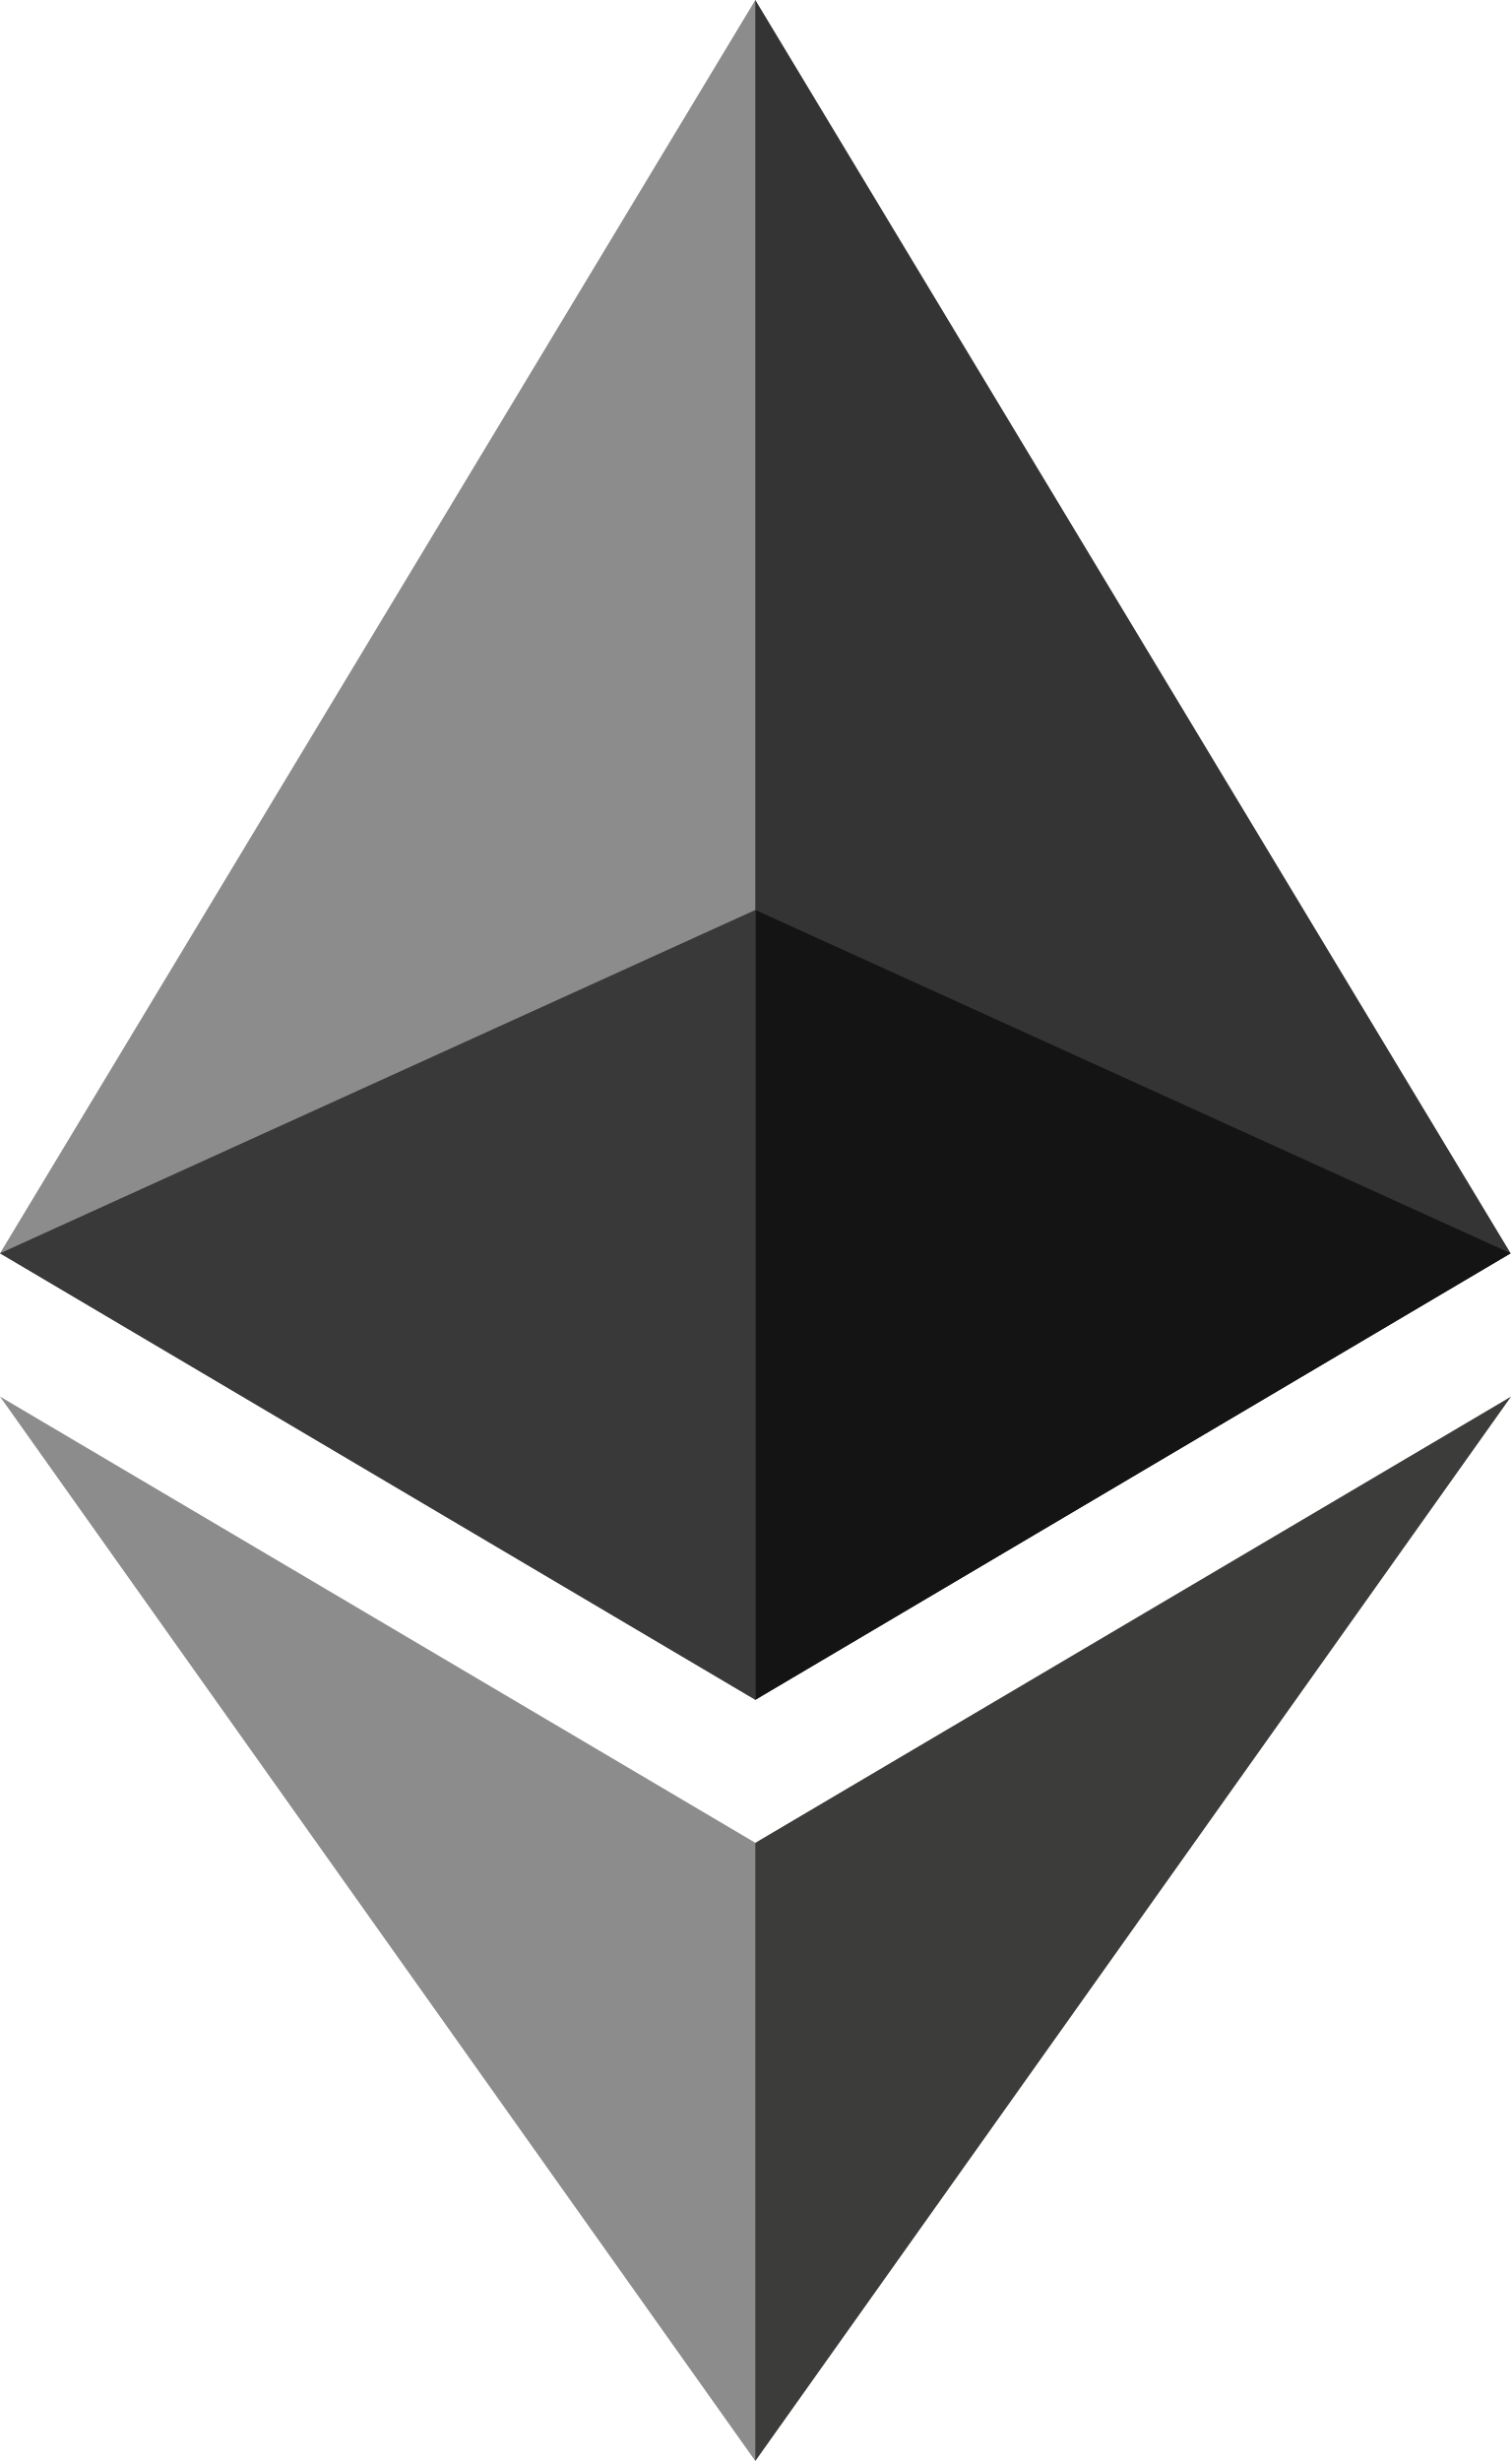
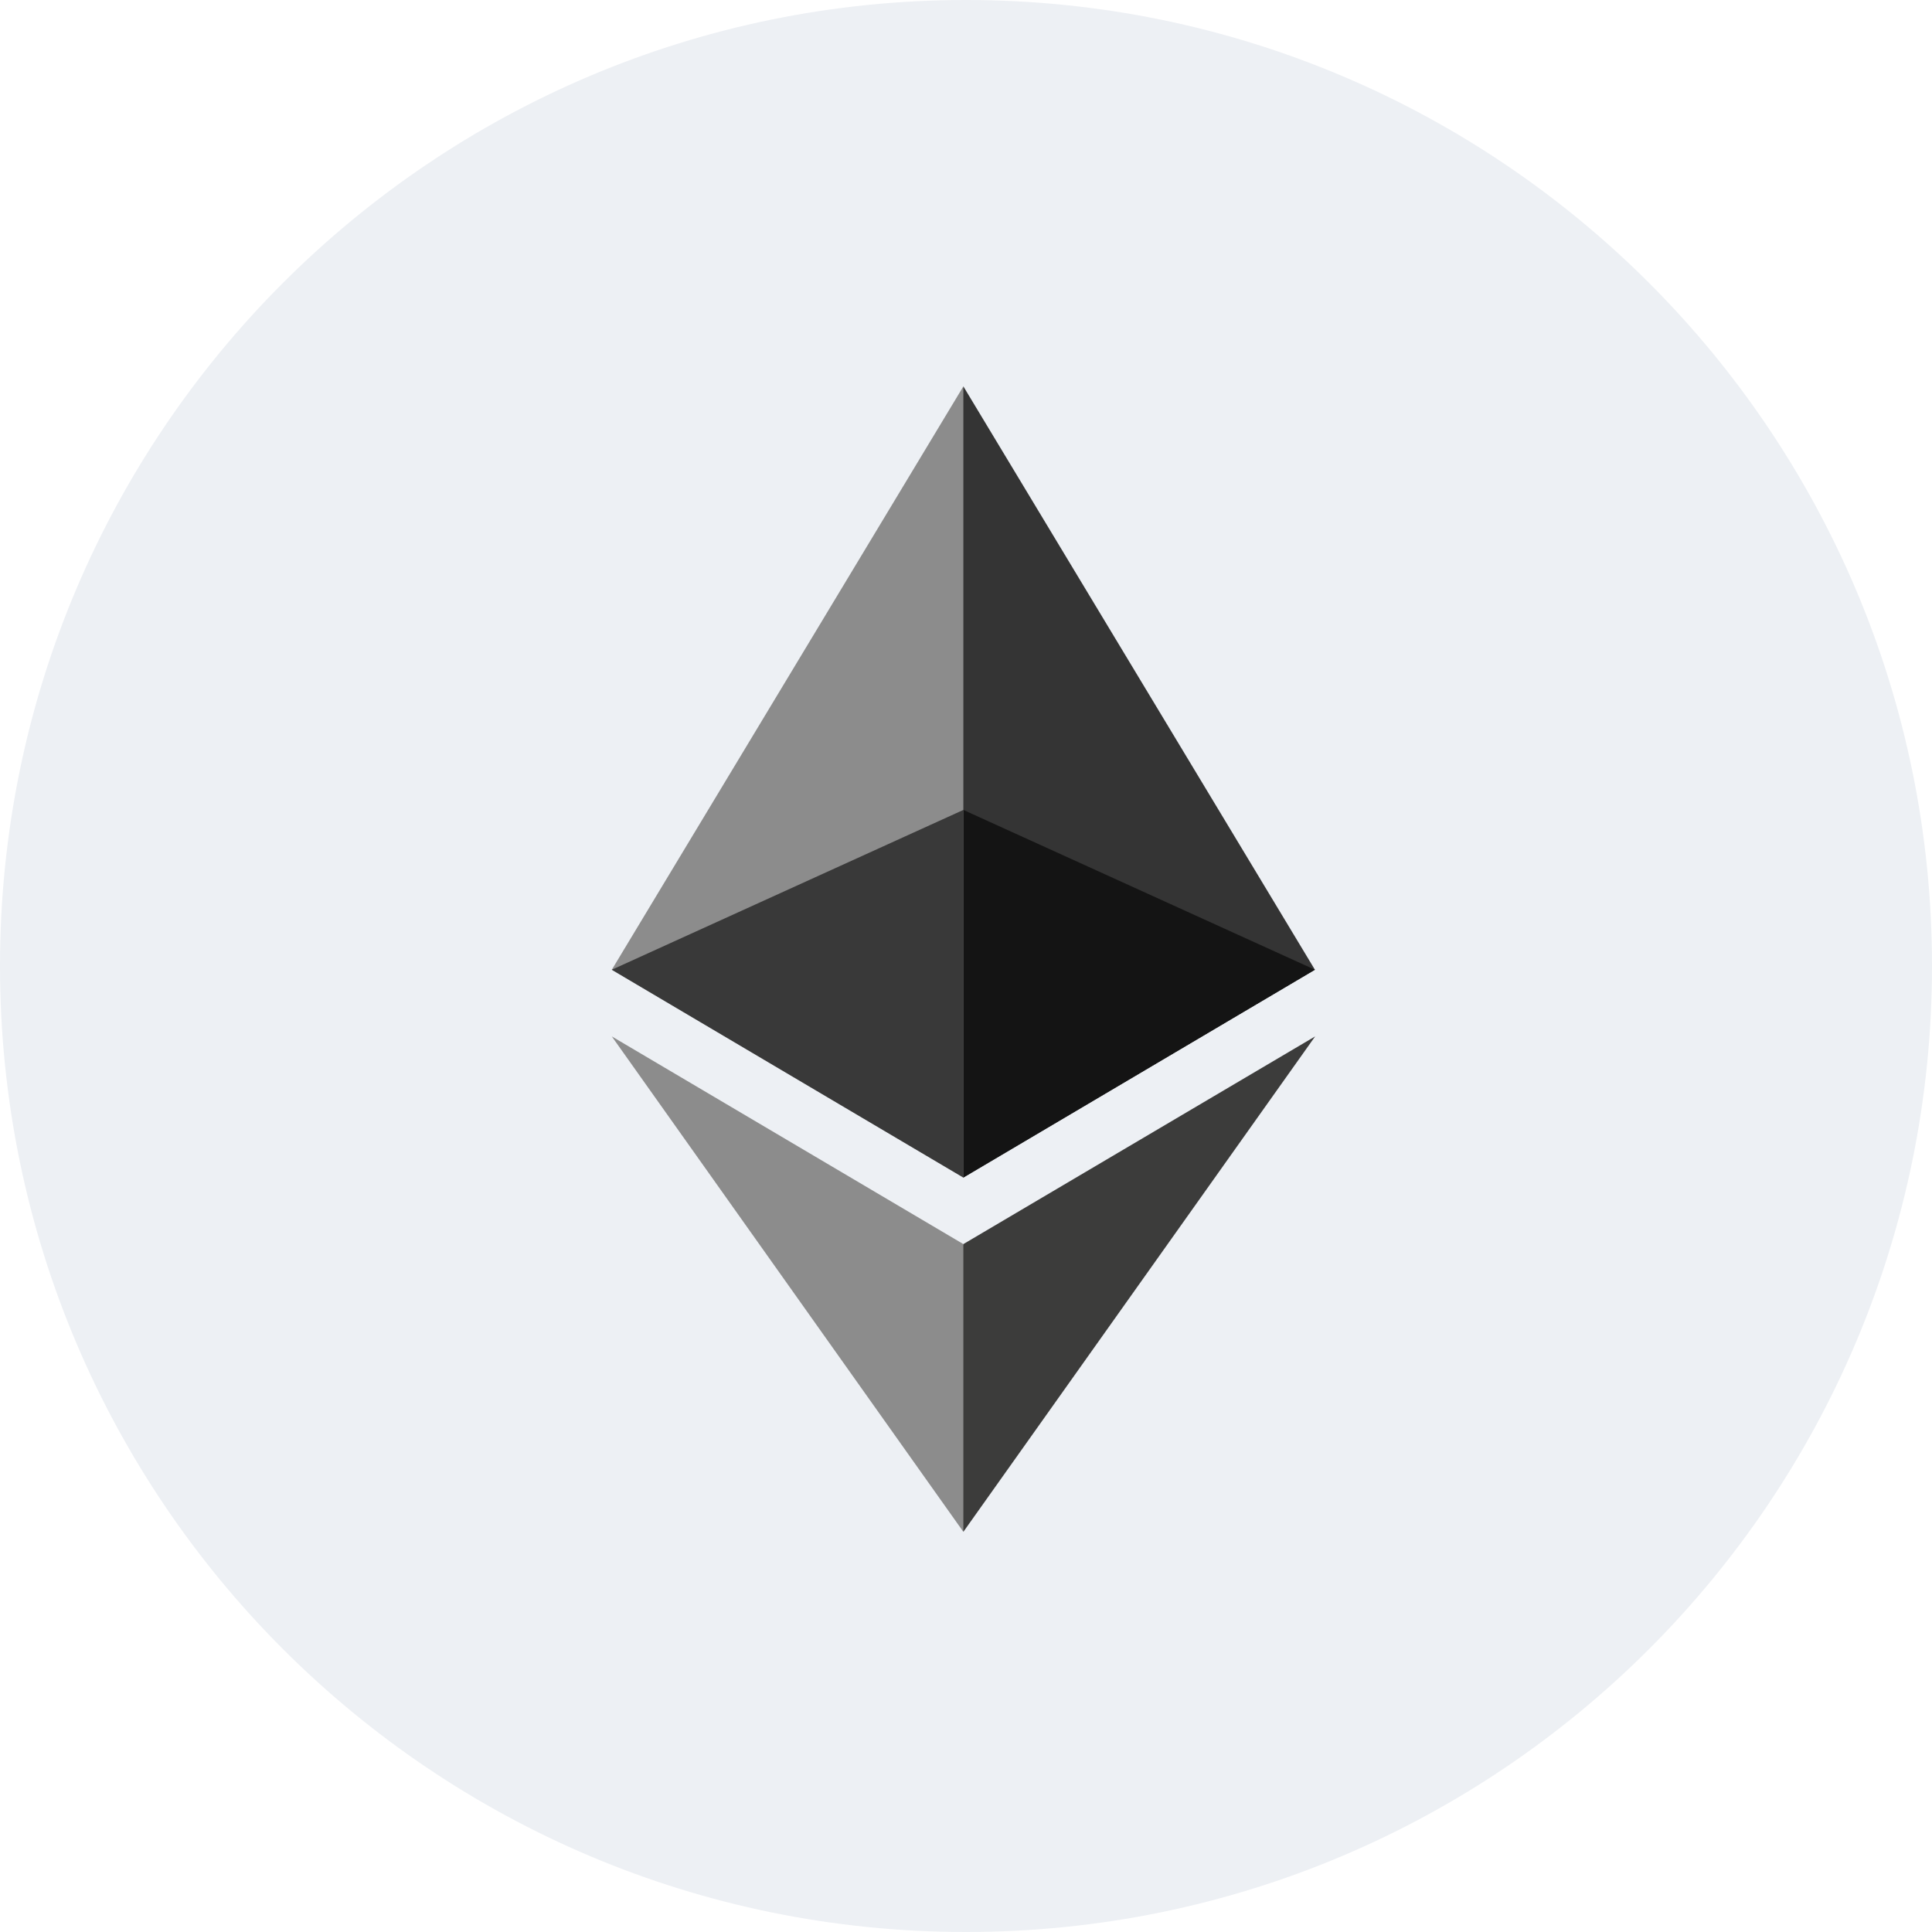
- <svg xmlns="http://www.w3.org/2000/svg" clip-rule="evenodd" fill-rule="evenodd" image-rendering="optimizeQuality" shape-rendering="geometricPrecision" text-rendering="geometricPrecision" version="1.1" viewBox="0 0 784.37 1277.4" xml:space="preserve">
-   <g fill-rule="nonzero">
-     <polygon points="392.07 0 383.5 29.11 383.5 873.74 392.07 882.29 784.13 650.54" fill="#343434" />
-     <polygon points="392.07 0 -0 650.54 392.07 882.29 392.07 472.33" fill="#8C8C8C" />
-     <polygon points="392.07 956.52 387.24 962.41 387.24 1263.3 392.07 1277.4 784.37 724.89" fill="#3C3C3B" />
-     <polygon points="392.07 1277.4 392.07 956.52 -0 724.89" fill="#8C8C8C" />
-     <polygon points="392.07 882.29 784.13 650.54 392.07 472.33" fill="#141414" />
-     <polygon points="0 650.54 392.07 882.29 392.07 472.33" fill="#393939" />
-   </g>
+ <svg xmlns="http://www.w3.org/2000/svg" width="120" height="120" viewBox="0 0 120 120" fill="none">
+   <circle cx="60" cy="60" r="60" fill="#EDF0F4" />
+   <path d="M59.837 24L59.359 25.621V72.663L59.837 73.139L81.672 60.232L59.837 24Z" fill="#343434" />
+   <path d="M59.836 24L38 60.232L59.836 73.139V50.306V24Z" fill="#8C8C8C" />
+   <path d="M59.836 77.273L59.567 77.602V94.358L59.836 95.144L81.686 64.373L59.836 77.273Z" fill="#3C3C3B" />
+   <path d="M59.836 95.144V77.273L38 64.373L59.836 95.144Z" fill="#8C8C8C" />
+   <path d="M59.836 73.139L81.672 60.232L59.836 50.306V73.139Z" fill="#141414" />
+   <path d="M38 60.232L59.836 73.139V50.306L38 60.232Z" fill="#393939" />
</svg>
